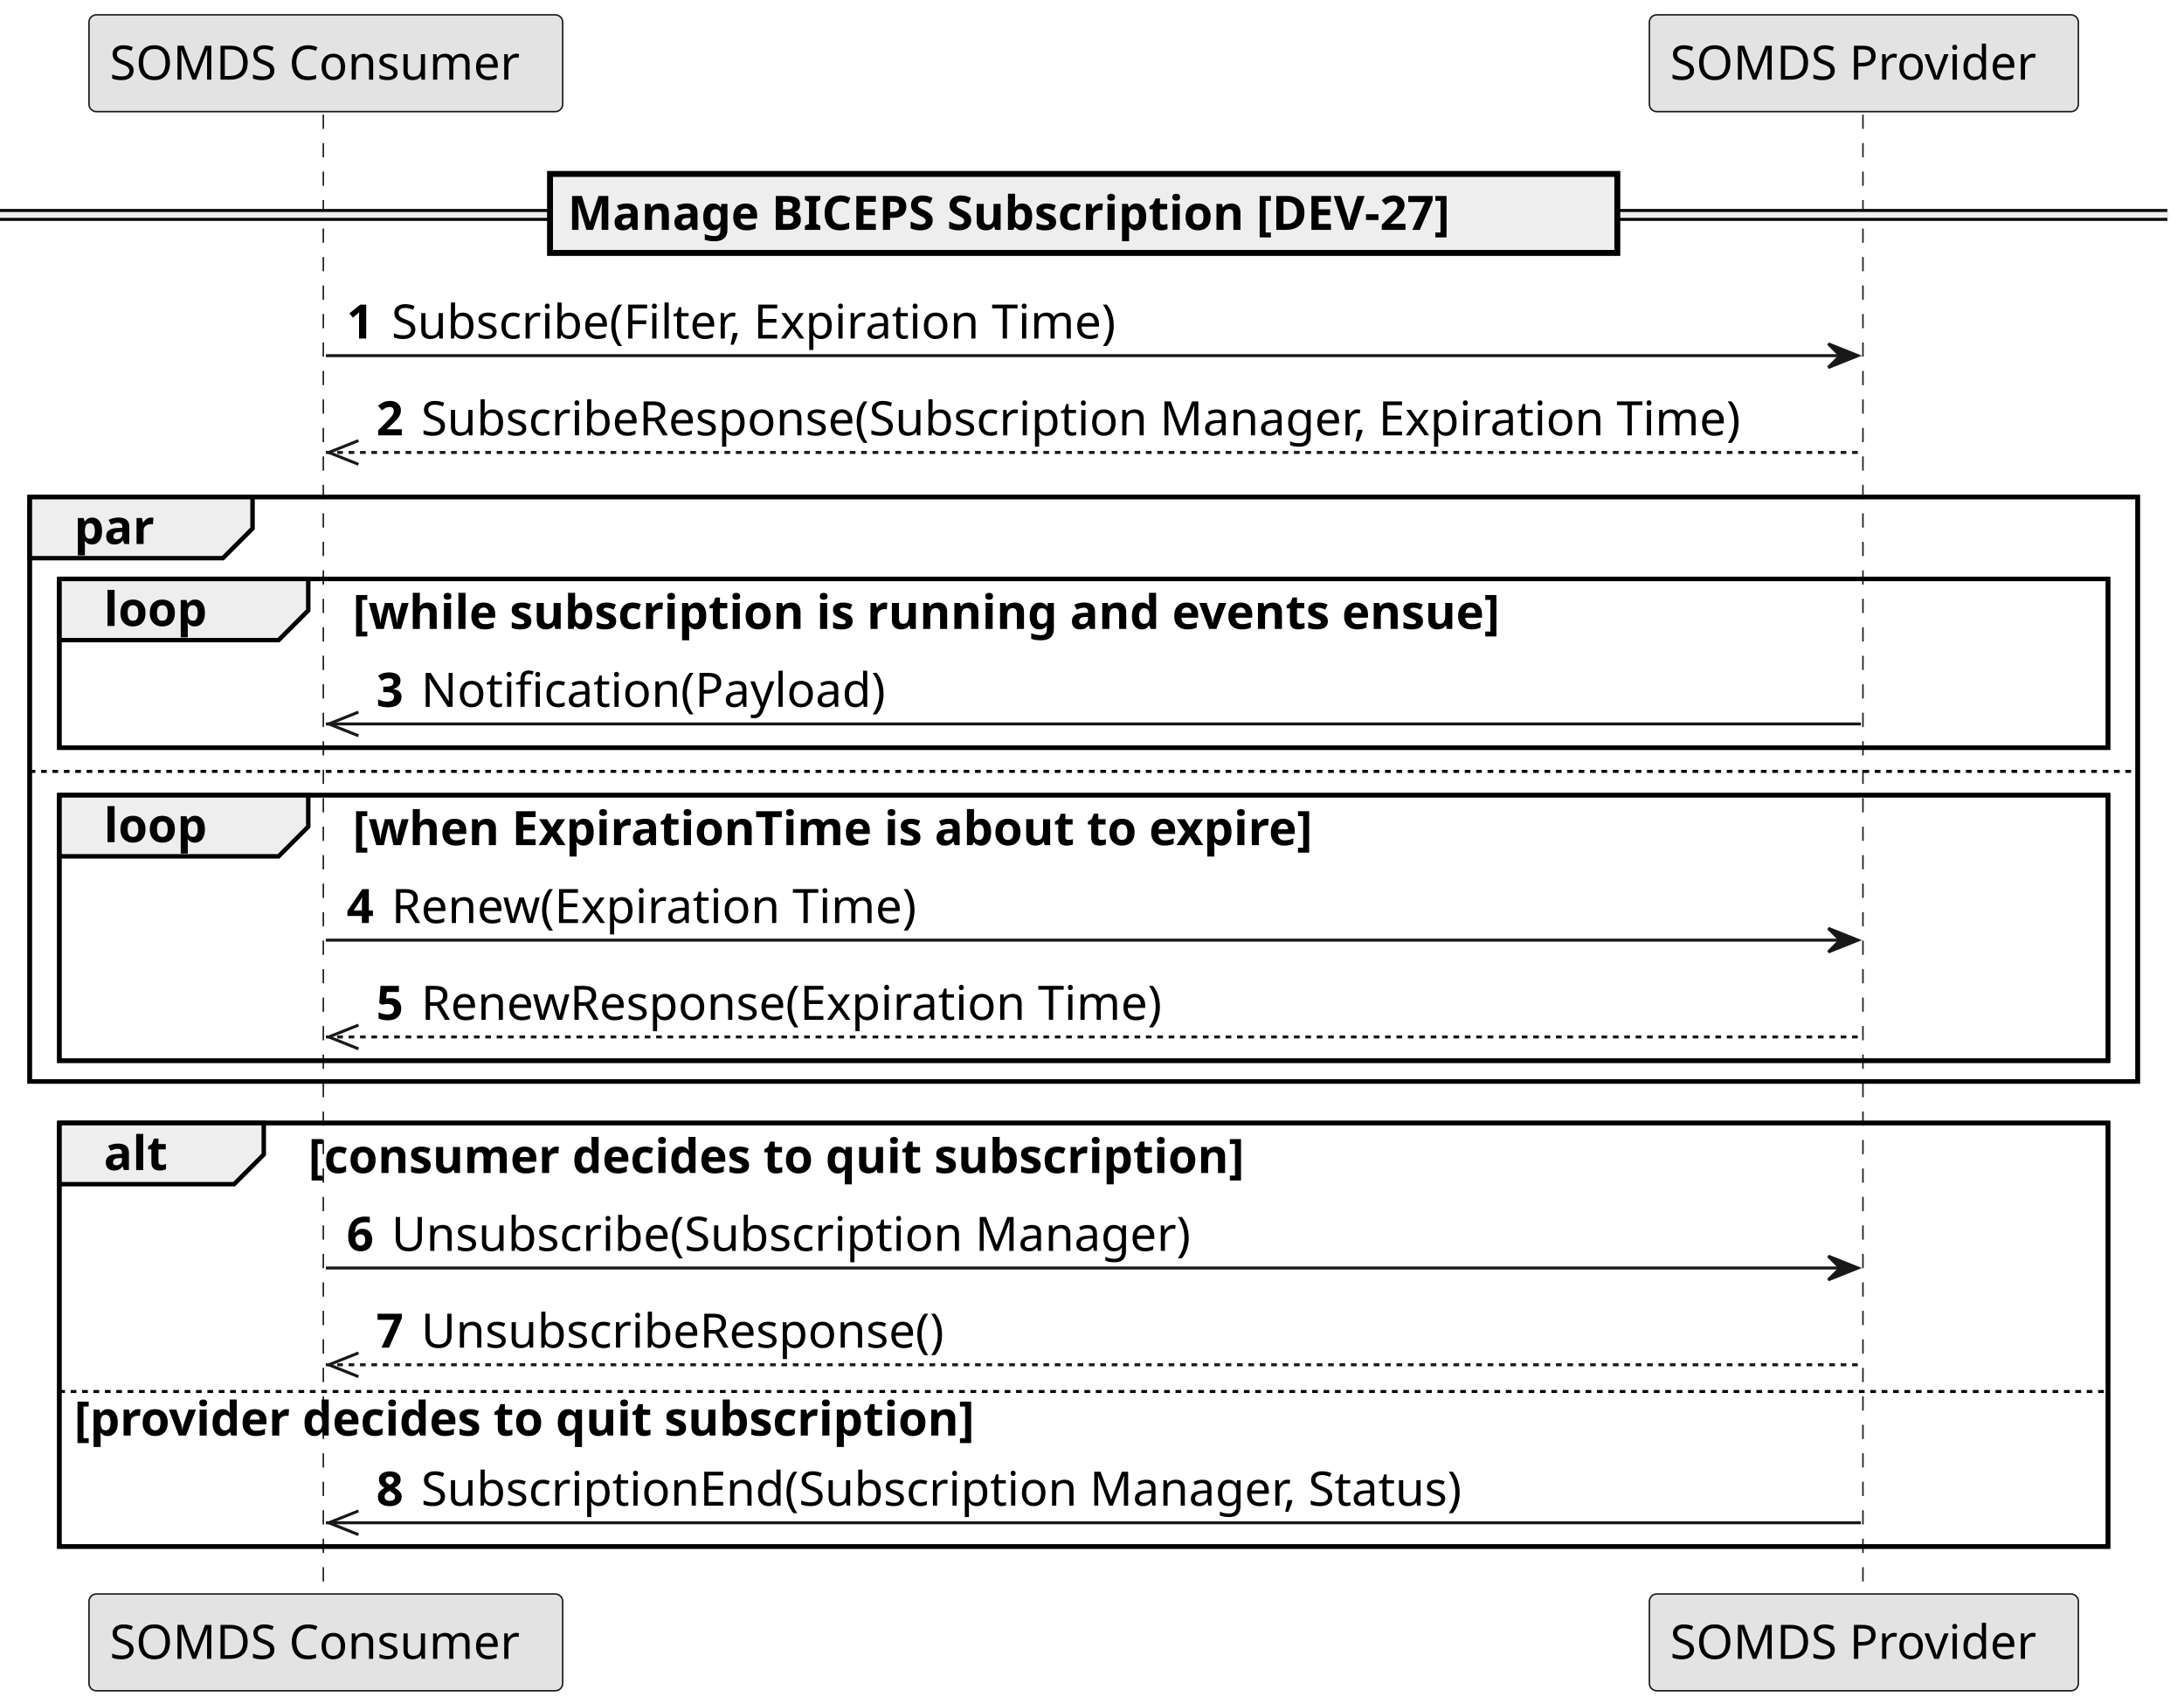
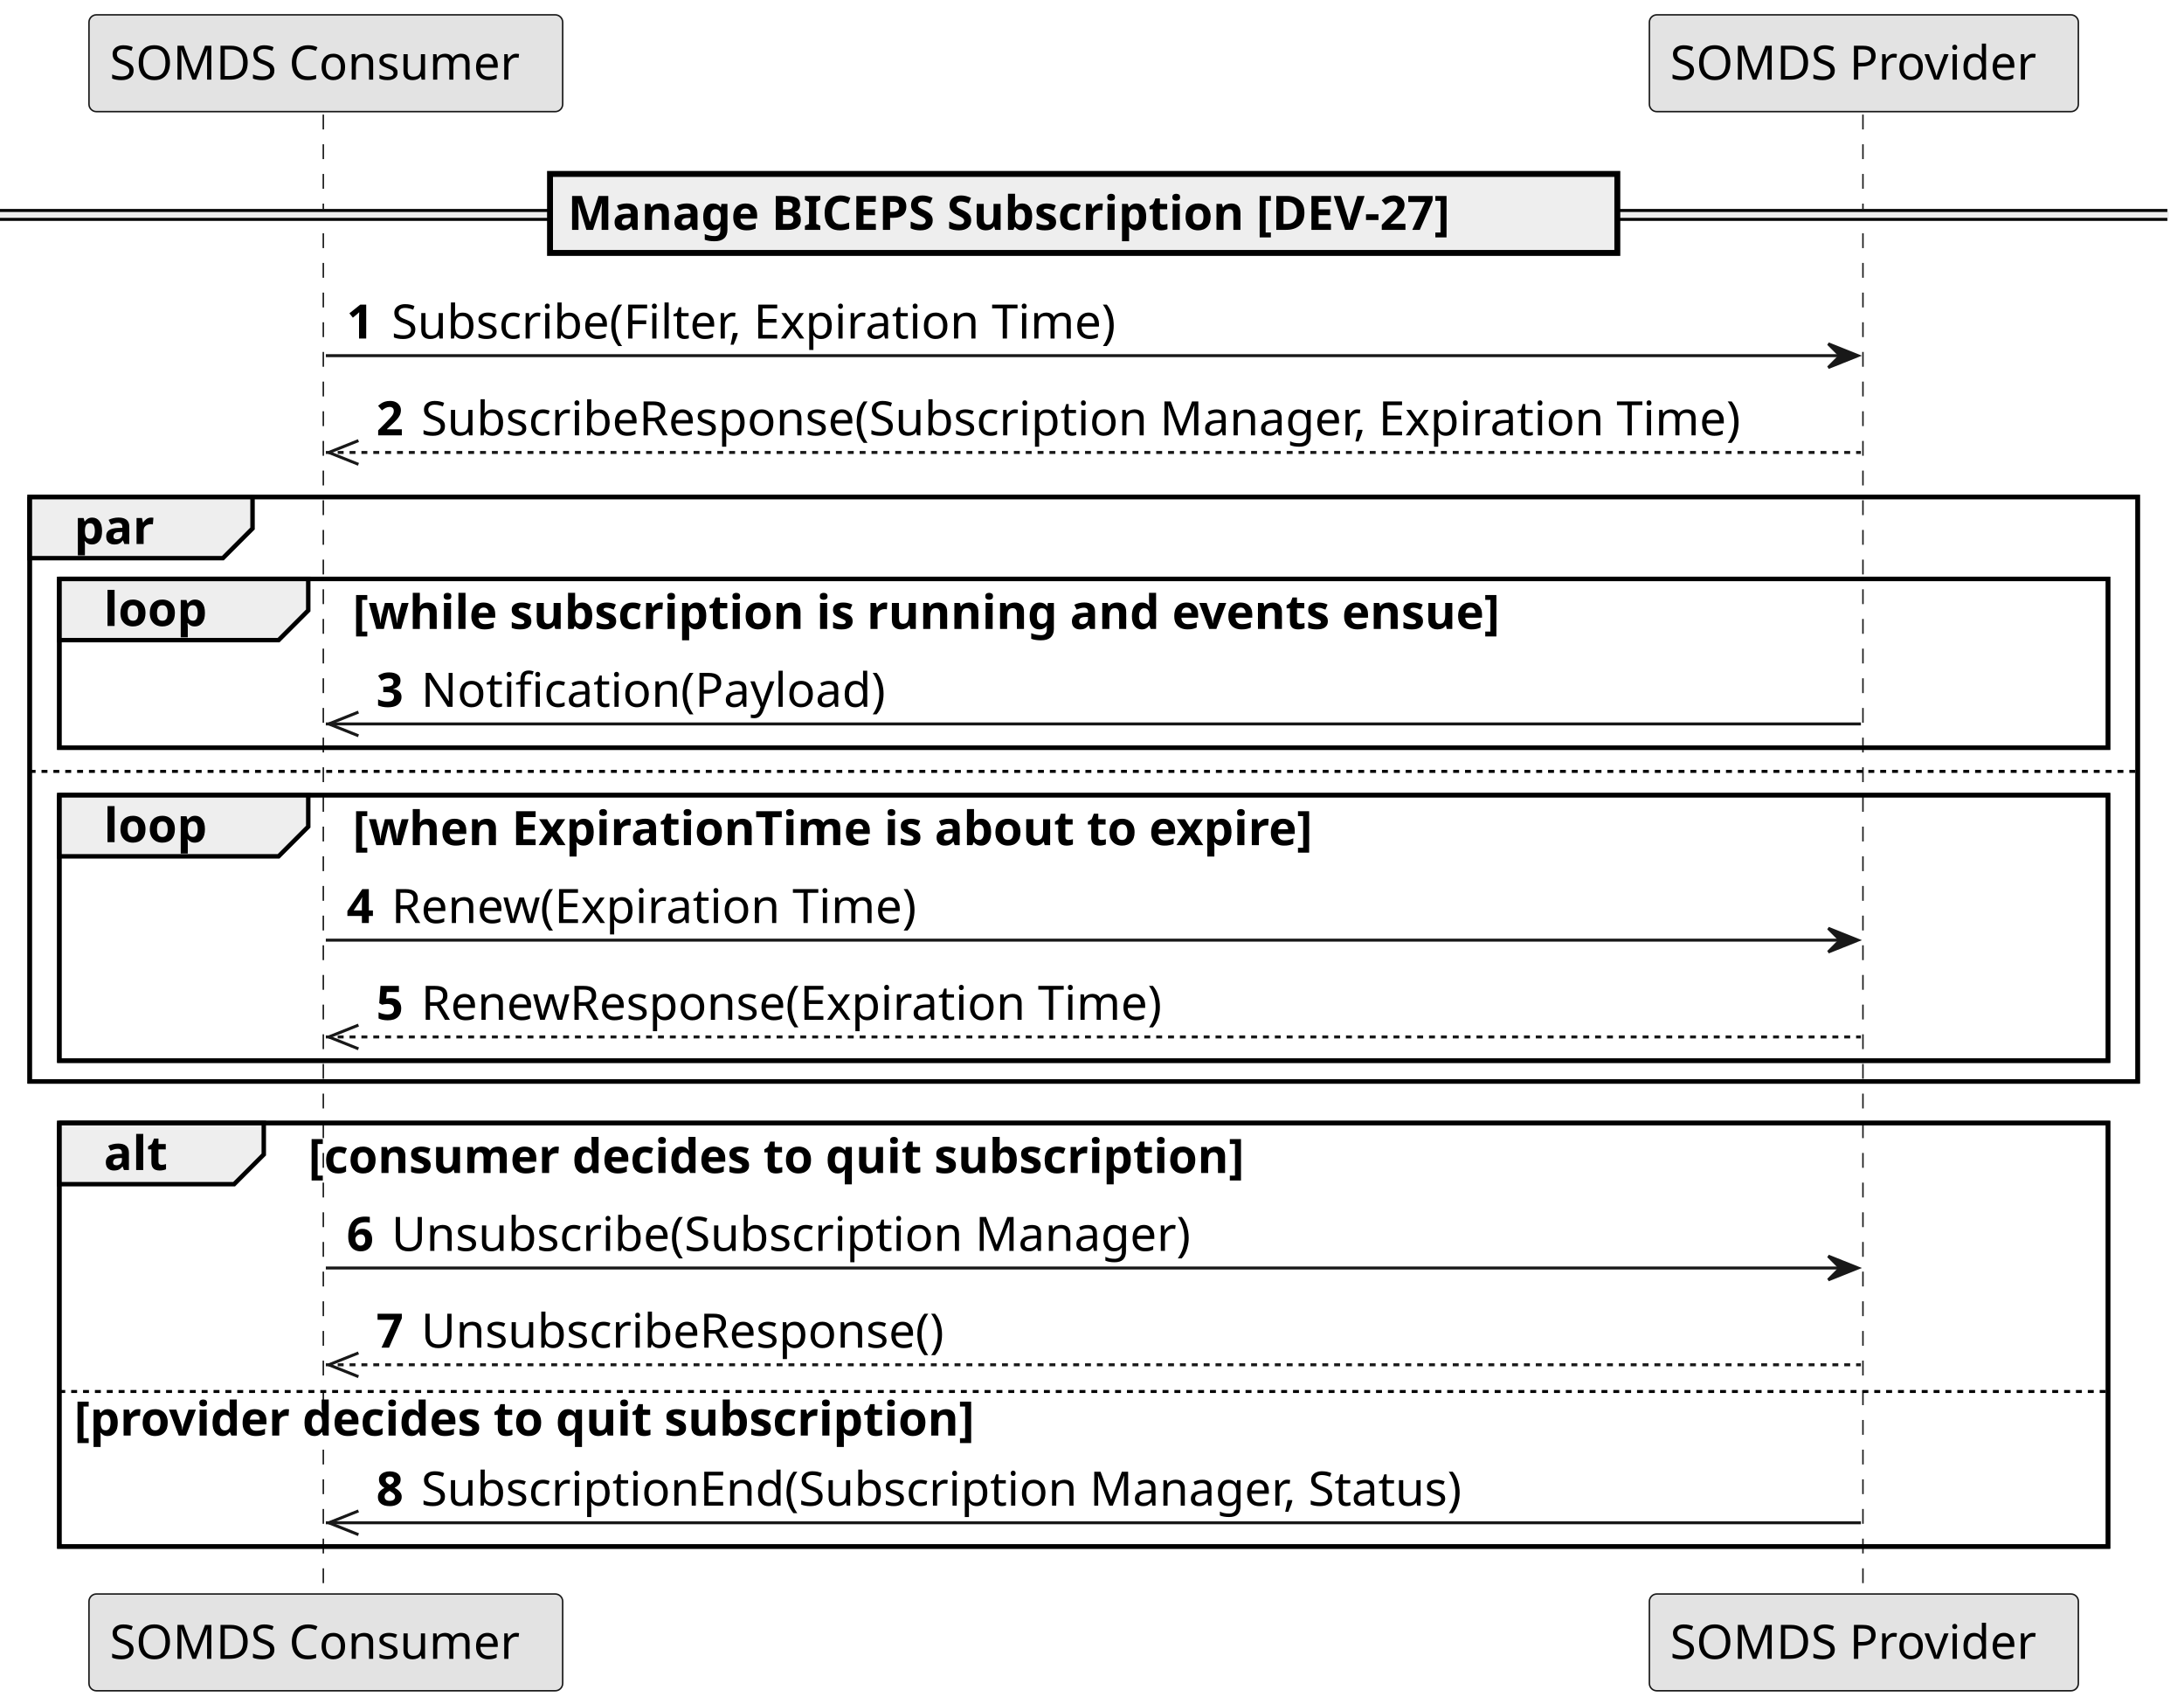
<svg xmlns="http://www.w3.org/2000/svg" contentStyleType="text/css" data-diagram-type="SEQUENCE" height="598.958px" preserveAspectRatio="none" style="width:767px;height:598px;background:#FFFFFF;" version="1.1" viewBox="0 0 767 598" width="767.708px" zoomAndPan="magnify">
  <defs />
  <g>
    <rect fill="none" height="205.208" style="stroke:#000000;stroke-width:1.562;" width="740.316" x="10.417" y="174.479" />
    <rect fill="none" height="59.245" style="stroke:#000000;stroke-width:1.562;" width="719.482" x="20.833" y="203.255" />
    <rect fill="none" height="93.229" style="stroke:#000000;stroke-width:1.562;" width="719.482" x="20.833" y="279.167" />
    <rect fill="none" height="148.698" style="stroke:#000000;stroke-width:1.562;" width="719.482" x="20.833" y="394.271" />
-     <g>
-       <rect fill="#000000" fill-opacity="0" height="520.443" width="8.333" x="110.262" y="40.234" />
-       <line style="stroke:#181818;stroke-width:0.521;stroke-dasharray:5.0,5.0;" x1="113.542" x2="113.542" y1="40.234" y2="560.677" />
+     <g class="participant-lifeline" data-entity-uid="part1" data-qualified-name="consumer" id="part1-lifeline">
+       <g>
+         <rect fill="#000000" fill-opacity="0" height="520.443" width="8.333" x="110.262" y="40.234" />
+         <line style="stroke:#181818;stroke-width:0.521;stroke-dasharray:5.208,5.208;" x1="113.542" x2="113.542" y1="40.234" y2="560.677" />
+       </g>
    </g>
-     <g>
-       <rect fill="#000000" fill-opacity="0" height="520.443" width="8.333" x="650.407" y="40.234" />
-       <line style="stroke:#181818;stroke-width:0.521;stroke-dasharray:5.0,5.0;" x1="654.248" x2="654.248" y1="40.234" y2="560.677" />
+     <g class="participant-lifeline" data-entity-uid="part2" data-qualified-name="provider" id="part2-lifeline">
+       <g>
+         <rect fill="#000000" fill-opacity="0" height="520.443" width="8.333" x="650.407" y="40.234" />
+         <line style="stroke:#181818;stroke-width:0.521;stroke-dasharray:5.208,5.208;" x1="654.248" x2="654.248" y1="40.234" y2="560.677" />
+       </g>
    </g>
-     <g class="participant participant-head" data-participant="consumer">
+     <g class="participant participant-head" data-entity-uid="part1" data-qualified-name="consumer" id="part1-head">
      <rect fill="#E3E3E3" height="33.984" rx="2.604" ry="2.604" style="stroke:#181818;stroke-width:0.521;" width="166.357" x="31.25" y="5.208" />
      <text fill="#000000" font-family="sans-serif" font-size="16.667" lengthAdjust="spacing" textLength="151.774" x="38.542" y="27.97">SOMDS Consumer</text>
    </g>
-     <g class="participant participant-tail" data-participant="consumer">
+     <g class="participant participant-tail" data-entity-uid="part1" data-qualified-name="consumer" id="part1-tail">
      <rect fill="#E3E3E3" height="33.984" rx="2.604" ry="2.604" style="stroke:#181818;stroke-width:0.521;" width="166.357" x="31.25" y="559.635" />
      <text fill="#000000" font-family="sans-serif" font-size="16.667" lengthAdjust="spacing" textLength="151.774" x="38.542" y="582.398">SOMDS Consumer</text>
    </g>
-     <g class="participant participant-head" data-participant="provider">
+     <g class="participant participant-head" data-entity-uid="part2" data-qualified-name="provider" id="part2-head">
      <rect fill="#E3E3E3" height="33.984" rx="2.604" ry="2.604" style="stroke:#181818;stroke-width:0.521;" width="150.651" x="579.248" y="5.208" />
      <text fill="#000000" font-family="sans-serif" font-size="16.667" lengthAdjust="spacing" textLength="136.068" x="586.54" y="27.97">SOMDS Provider</text>
    </g>
-     <g class="participant participant-tail" data-participant="provider">
+     <g class="participant participant-tail" data-entity-uid="part2" data-qualified-name="provider" id="part2-tail">
      <rect fill="#E3E3E3" height="33.984" rx="2.604" ry="2.604" style="stroke:#181818;stroke-width:0.521;" width="150.651" x="579.248" y="559.635" />
      <text fill="#000000" font-family="sans-serif" font-size="16.667" lengthAdjust="spacing" textLength="136.068" x="586.54" y="582.398">SOMDS Provider</text>
    </g>
    <rect fill="#EEEEEE" height="3.125" style="stroke:#EEEEEE;stroke-width:1.042;" width="761.149" x="0" y="73.893" />
    <line style="stroke:#000000;stroke-width:1.042;" x1="0" x2="761.149" y1="73.893" y2="73.893" />
    <line style="stroke:#000000;stroke-width:1.042;" x1="0" x2="761.149" y1="77.018" y2="77.018" />
    <rect fill="#EEEEEE" height="27.734" style="stroke:#000000;stroke-width:2.083;" width="374.829" x="193.16" y="61.068" />
    <text fill="#000000" font-family="sans-serif" font-size="16.667" font-weight="bold" lengthAdjust="spacing" textLength="360.246" x="199.41" y="80.705">Manage BICEPS Subscription [DEV-27]</text>
-     <g class="message" data-participant-1="consumer" data-participant-2="provider">
+     <g class="message" data-entity-1="part1" data-entity-2="part2" id="msg1">
      <polygon fill="#181818" points="642.074,120.703,652.49,124.87,642.074,129.036,646.24,124.87" style="stroke:#181818;stroke-width:1.042;" />
      <line style="stroke:#181818;stroke-width:1.042;" x1="114.429" x2="648.324" y1="124.87" y2="124.87" />
      <text fill="#000000" font-family="sans-serif" font-size="16.667" font-weight="bold" lengthAdjust="spacing" textLength="11.597" x="121.72" y="118.856">1</text>
      <text fill="#000000" font-family="sans-serif" font-size="16.667" lengthAdjust="spacing" textLength="279.167" x="137.484" y="118.856">Subscribe(Filter, Expiration Time)</text>
    </g>
-     <g class="message" data-participant-1="provider" data-participant-2="consumer">
+     <g class="message" data-entity-1="part2" data-entity-2="part1" id="msg2">
      <line style="stroke:#181818;stroke-width:1.042;" x1="115.47" x2="125.887" y1="158.854" y2="154.688" />
      <line style="stroke:#181818;stroke-width:1.042;" x1="115.47" x2="125.887" y1="158.854" y2="163.021" />
-       <line style="stroke:#181818;stroke-width:1.042;stroke-dasharray:2.0,2.0;" x1="114.429" x2="653.532" y1="158.854" y2="158.854" />
+       <line style="stroke:#181818;stroke-width:1.042;stroke-dasharray:2.083,2.083;" x1="114.429" x2="653.532" y1="158.854" y2="158.854" />
      <text fill="#000000" font-family="sans-serif" font-size="16.667" font-weight="bold" lengthAdjust="spacing" textLength="11.597" x="132.137" y="152.84">2</text>
      <text fill="#000000" font-family="sans-serif" font-size="16.667" lengthAdjust="spacing" textLength="499.382" x="147.9" y="152.84">SubscribeResponse(Subscription Manager, Expiration Time)</text>
    </g>
    <path d="M10.417,174.479 L88.688,174.479 L88.688,185.547 L78.272,195.964 L10.417,195.964 L10.417,174.479" fill="#EEEEEE" style="stroke:#000000;stroke-width:1.562;" />
    <rect fill="none" height="205.208" style="stroke:#000000;stroke-width:1.562;" width="740.316" x="10.417" y="174.479" />
    <text fill="#000000" font-family="sans-serif" font-size="16.667" font-weight="bold" lengthAdjust="spacing" textLength="31.396" x="26.042" y="190.991">par</text>
    <path d="M20.833,203.255 L108.252,203.255 L108.252,214.323 L97.835,224.74 L20.833,224.74 L20.833,203.255" fill="#EEEEEE" style="stroke:#000000;stroke-width:1.562;" />
    <rect fill="none" height="59.245" style="stroke:#000000;stroke-width:1.562;" width="719.482" x="20.833" y="203.255" />
    <text fill="#000000" font-family="sans-serif" font-size="16.667" font-weight="bold" lengthAdjust="spacing" textLength="40.544" x="36.458" y="219.767">loop</text>
    <text fill="#000000" font-family="sans-serif" font-size="16.667" font-weight="bold" lengthAdjust="spacing" textLength="459.896" x="123.877" y="220.809">[while subscription is running and events ensue]</text>
-     <g class="message" data-participant-1="provider" data-participant-2="consumer">
+     <g class="message" data-entity-1="part2" data-entity-2="part1" id="msg3">
      <line style="stroke:#181818;stroke-width:1.042;" x1="115.47" x2="125.887" y1="254.167" y2="250" />
      <line style="stroke:#181818;stroke-width:1.042;" x1="115.47" x2="125.887" y1="254.167" y2="258.333" />
      <line style="stroke:#181818;stroke-width:1.042;" x1="114.429" x2="653.532" y1="254.167" y2="254.167" />
      <text fill="#000000" font-family="sans-serif" font-size="16.667" font-weight="bold" lengthAdjust="spacing" textLength="11.597" x="132.137" y="248.153">3</text>
      <text fill="#000000" font-family="sans-serif" font-size="16.667" lengthAdjust="spacing" textLength="174.381" x="147.9" y="248.153">Notification(Payload)</text>
    </g>
-     <line style="stroke:#000000;stroke-width:1.042;stroke-dasharray:2.0,2.0;" x1="10.417" x2="750.732" y1="270.833" y2="270.833" />
+     <line style="stroke:#000000;stroke-width:1.042;stroke-dasharray:2.083,2.083;" x1="10.417" x2="750.732" y1="270.833" y2="270.833" />
    <path d="M20.833,279.167 L108.252,279.167 L108.252,290.234 L97.835,300.651 L20.833,300.651 L20.833,279.167" fill="#EEEEEE" style="stroke:#000000;stroke-width:1.562;" />
    <rect fill="none" height="93.229" style="stroke:#000000;stroke-width:1.562;" width="719.482" x="20.833" y="279.167" />
    <text fill="#000000" font-family="sans-serif" font-size="16.667" font-weight="bold" lengthAdjust="spacing" textLength="40.544" x="36.458" y="295.679">loop</text>
    <text fill="#000000" font-family="sans-serif" font-size="16.667" font-weight="bold" lengthAdjust="spacing" textLength="385.4" x="123.877" y="296.72">[when ExpirationTime is about to expire]</text>
-     <g class="message" data-participant-1="consumer" data-participant-2="provider">
+     <g class="message" data-entity-1="part1" data-entity-2="part2" id="msg4">
      <polygon fill="#181818" points="642.074,325.911,652.49,330.078,642.074,334.245,646.24,330.078" style="stroke:#181818;stroke-width:1.042;" />
      <line style="stroke:#181818;stroke-width:1.042;" x1="114.429" x2="648.324" y1="330.078" y2="330.078" />
      <text fill="#000000" font-family="sans-serif" font-size="16.667" font-weight="bold" lengthAdjust="spacing" textLength="11.597" x="121.72" y="324.064">4</text>
      <text fill="#000000" font-family="sans-serif" font-size="16.667" lengthAdjust="spacing" textLength="200.48" x="137.484" y="324.064">Renew(Expiration Time)</text>
    </g>
-     <g class="message" data-participant-1="provider" data-participant-2="consumer">
+     <g class="message" data-entity-1="part2" data-entity-2="part1" id="msg5">
      <line style="stroke:#181818;stroke-width:1.042;" x1="115.47" x2="125.887" y1="364.062" y2="359.896" />
      <line style="stroke:#181818;stroke-width:1.042;" x1="115.47" x2="125.887" y1="364.062" y2="368.229" />
-       <line style="stroke:#181818;stroke-width:1.042;stroke-dasharray:2.0,2.0;" x1="114.429" x2="653.532" y1="364.062" y2="364.062" />
+       <line style="stroke:#181818;stroke-width:1.042;stroke-dasharray:2.083,2.083;" x1="114.429" x2="653.532" y1="364.062" y2="364.062" />
      <text fill="#000000" font-family="sans-serif" font-size="16.667" font-weight="bold" lengthAdjust="spacing" textLength="11.597" x="132.137" y="358.048">5</text>
      <text fill="#000000" font-family="sans-serif" font-size="16.667" lengthAdjust="spacing" textLength="281.274" x="147.9" y="358.048">RenewResponse(Expiration Time)</text>
    </g>
    <path d="M20.833,394.271 L92.635,394.271 L92.635,405.339 L82.218,415.755 L20.833,415.755 L20.833,394.271" fill="#EEEEEE" style="stroke:#000000;stroke-width:1.562;" />
    <rect fill="none" height="148.698" style="stroke:#000000;stroke-width:1.562;" width="719.482" x="20.833" y="394.271" />
    <text fill="#000000" font-family="sans-serif" font-size="16.667" font-weight="bold" lengthAdjust="spacing" textLength="24.927" x="36.458" y="410.783">alt</text>
    <text fill="#000000" font-family="sans-serif" font-size="16.667" font-weight="bold" lengthAdjust="spacing" textLength="375.562" x="108.26" y="411.825">[consumer decides to quit subscription]</text>
-     <g class="message" data-participant-1="consumer" data-participant-2="provider">
+     <g class="message" data-entity-1="part1" data-entity-2="part2" id="msg6">
      <polygon fill="#181818" points="642.074,441.016,652.49,445.182,642.074,449.349,646.24,445.182" style="stroke:#181818;stroke-width:1.042;" />
      <line style="stroke:#181818;stroke-width:1.042;" x1="114.429" x2="648.324" y1="445.182" y2="445.182" />
      <text fill="#000000" font-family="sans-serif" font-size="16.667" font-weight="bold" lengthAdjust="spacing" textLength="11.597" x="121.72" y="439.168">6</text>
      <text fill="#000000" font-family="sans-serif" font-size="16.667" lengthAdjust="spacing" textLength="297.664" x="137.484" y="439.168">Unsubscribe(Subscription Manager)</text>
    </g>
-     <g class="message" data-participant-1="provider" data-participant-2="consumer">
+     <g class="message" data-entity-1="part2" data-entity-2="part1" id="msg7">
      <line style="stroke:#181818;stroke-width:1.042;" x1="115.47" x2="125.887" y1="479.167" y2="475" />
      <line style="stroke:#181818;stroke-width:1.042;" x1="115.47" x2="125.887" y1="479.167" y2="483.333" />
-       <line style="stroke:#181818;stroke-width:1.042;stroke-dasharray:2.0,2.0;" x1="114.429" x2="653.532" y1="479.167" y2="479.167" />
+       <line style="stroke:#181818;stroke-width:1.042;stroke-dasharray:2.083,2.083;" x1="114.429" x2="653.532" y1="479.167" y2="479.167" />
      <text fill="#000000" font-family="sans-serif" font-size="16.667" font-weight="bold" lengthAdjust="spacing" textLength="11.597" x="132.137" y="473.153">7</text>
      <text fill="#000000" font-family="sans-serif" font-size="16.667" lengthAdjust="spacing" textLength="196.549" x="147.9" y="473.153">UnsubscribeResponse()</text>
    </g>
-     <line style="stroke:#000000;stroke-width:1.042;stroke-dasharray:2.0,2.0;" x1="20.833" x2="740.316" y1="488.542" y2="488.542" />
+     <line style="stroke:#000000;stroke-width:1.042;stroke-dasharray:2.083,2.083;" x1="20.833" x2="740.316" y1="488.542" y2="488.542" />
    <text fill="#000000" font-family="sans-serif" font-size="16.667" font-weight="bold" lengthAdjust="spacing" textLength="363.322" x="26.042" y="504.012">[provider decides to quit subscription]</text>
-     <g class="message" data-participant-1="provider" data-participant-2="consumer">
+     <g class="message" data-entity-1="part2" data-entity-2="part1" id="msg8">
      <line style="stroke:#181818;stroke-width:1.042;" x1="115.47" x2="125.887" y1="534.635" y2="530.469" />
      <line style="stroke:#181818;stroke-width:1.042;" x1="115.47" x2="125.887" y1="534.635" y2="538.802" />
      <line style="stroke:#181818;stroke-width:1.042;" x1="114.429" x2="653.532" y1="534.635" y2="534.635" />
      <text fill="#000000" font-family="sans-serif" font-size="16.667" font-weight="bold" lengthAdjust="spacing" textLength="11.597" x="132.137" y="528.621">8</text>
      <text fill="#000000" font-family="sans-serif" font-size="16.667" lengthAdjust="spacing" textLength="393.848" x="147.9" y="528.621">SubscriptionEnd(Subscription Manager, Status)</text>
    </g>
  </g>
</svg>
